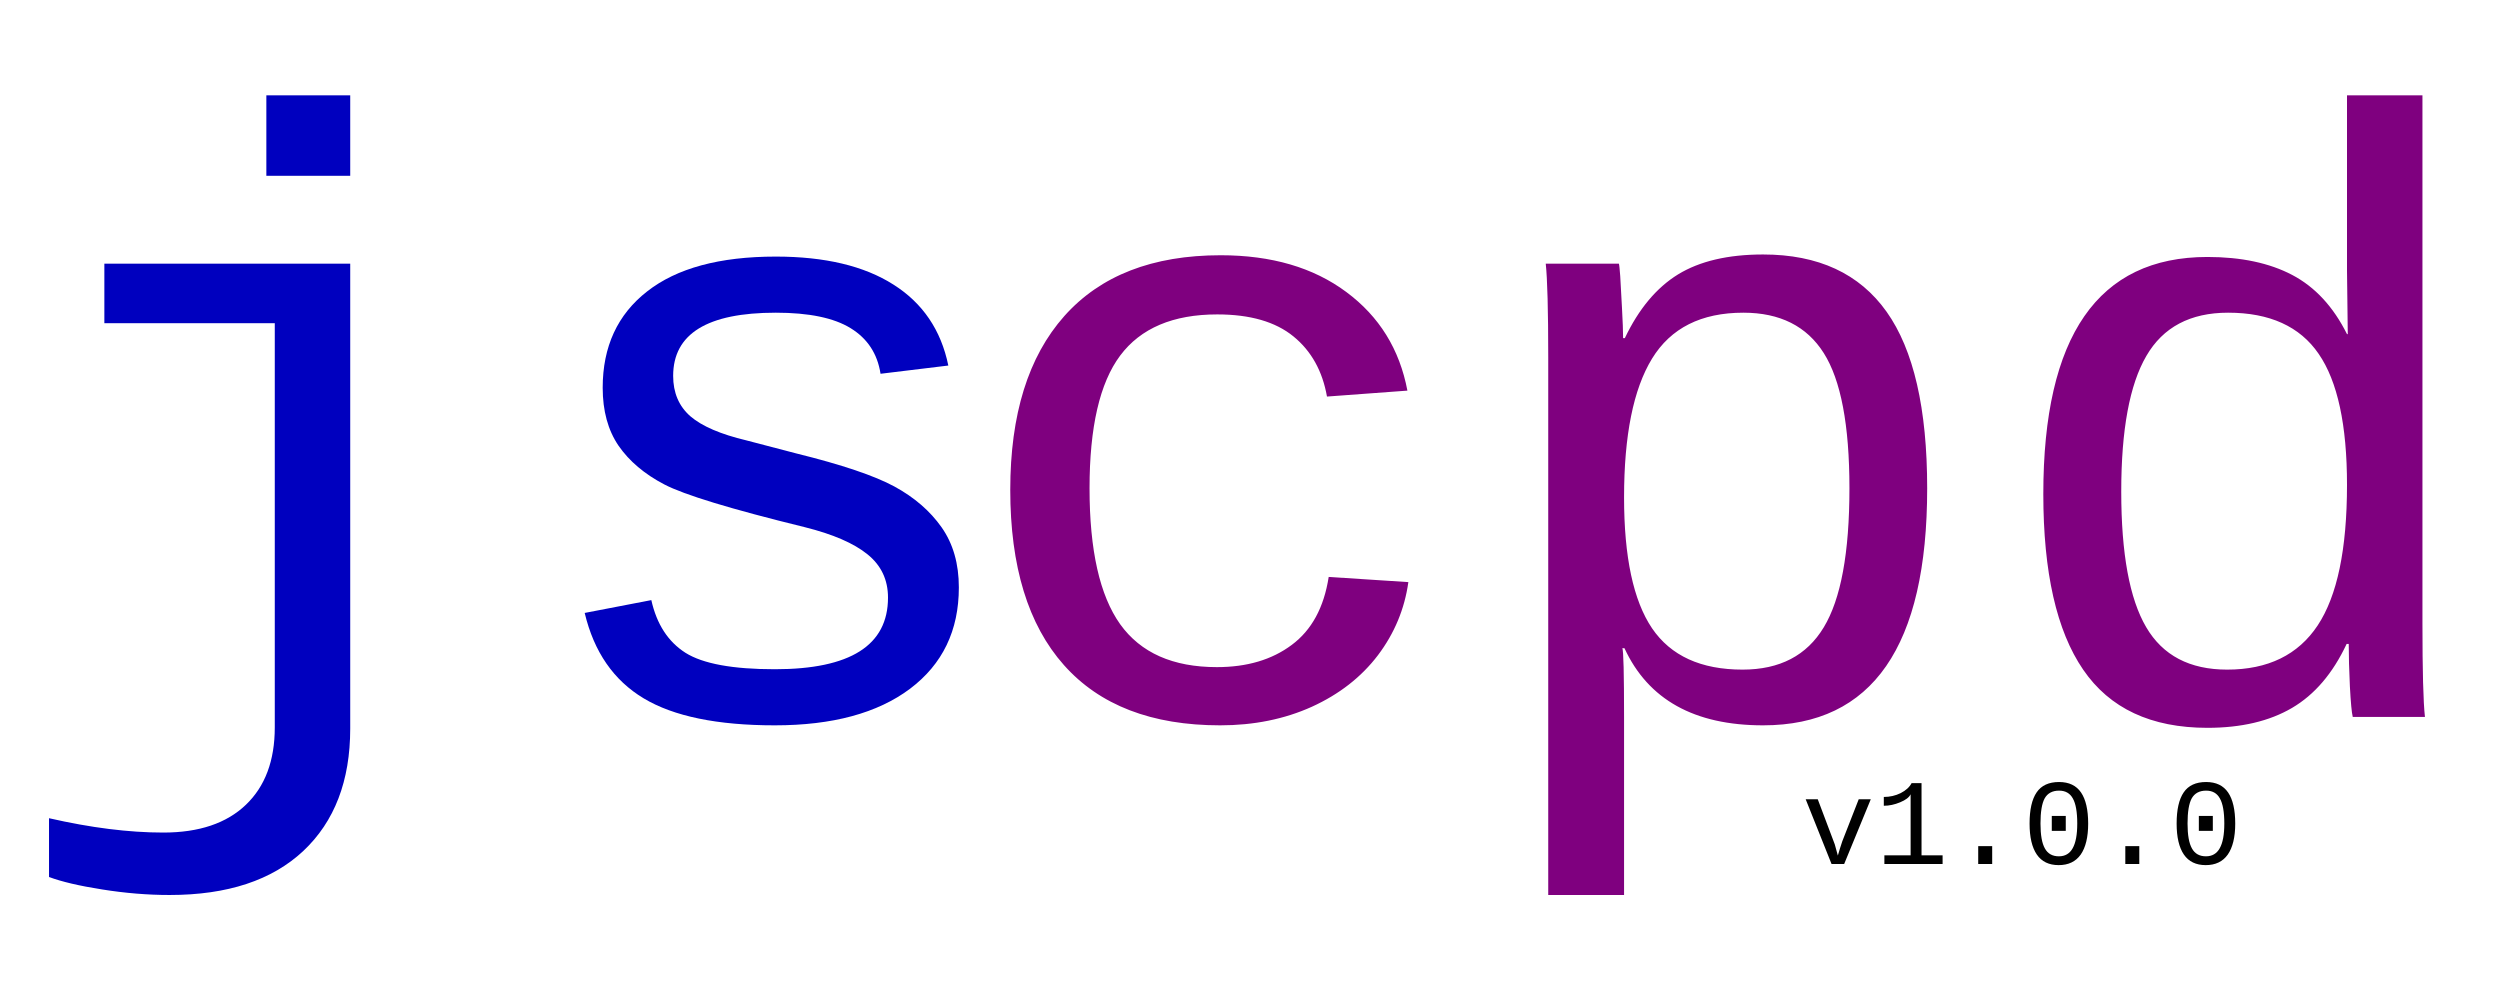
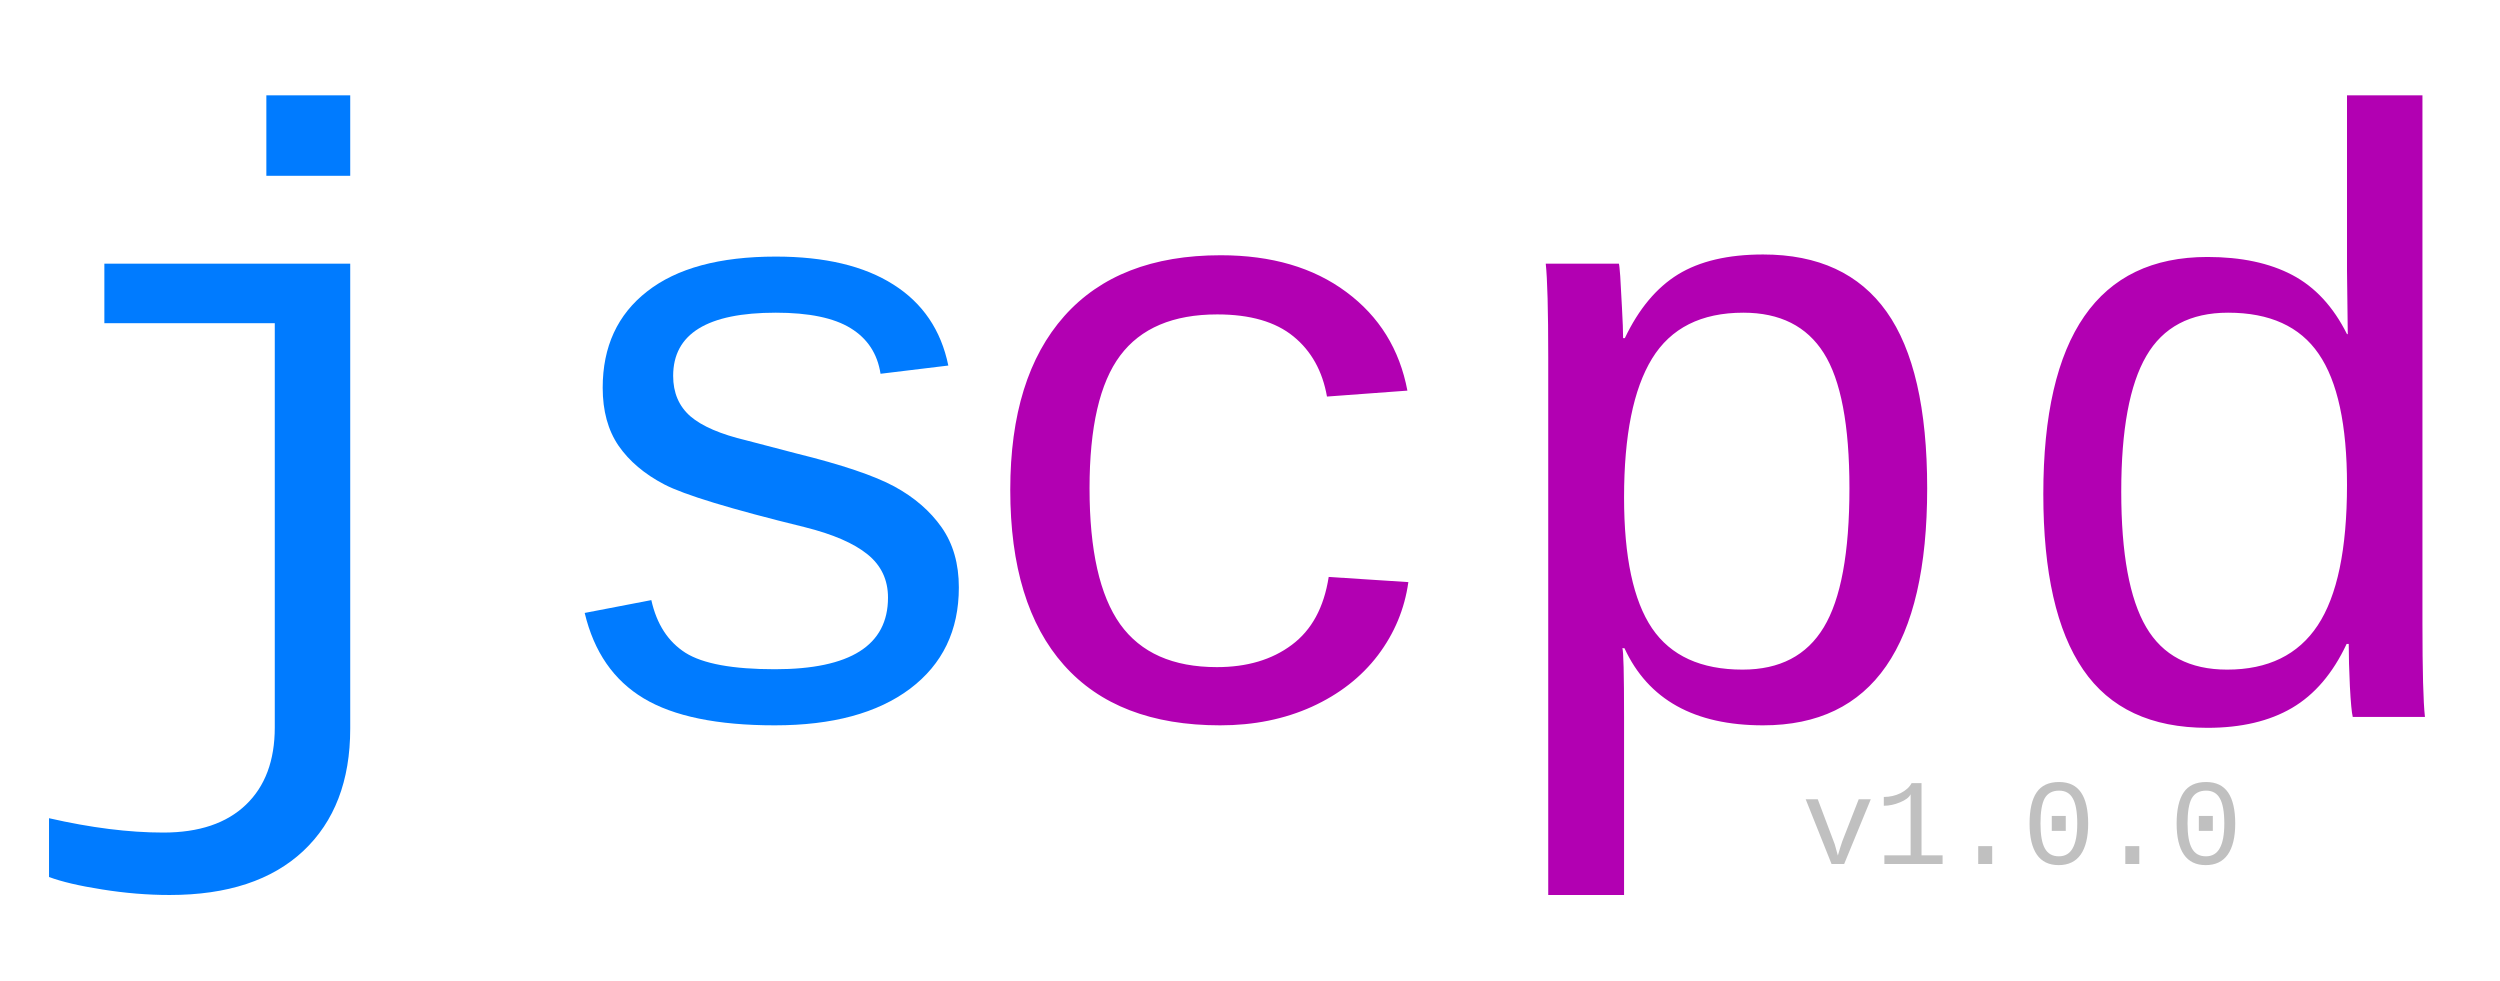
<svg xmlns="http://www.w3.org/2000/svg" width="204" height="80">
  <g>
    <g id="svg_5">
-       <text font-weight="normal" xml:space="preserve" text-anchor="start" font-family="'Courier New', Courier, monospace" font-size="70" id="svg_1" y="58.5" x="0" stroke-width="0" stroke="#000" fill="#0000bf">js</text>
-       <text font-weight="normal" xml:space="preserve" text-anchor="start" font-family="'Courier New', Courier, monospace" font-size="70" id="svg_3" y="58.5" x="78" stroke-width="0" stroke="#000" fill="#7f007f">cpd</text>
-       <text xml:space="preserve" text-anchor="start" font-family="'Courier New', Courier, monospace" font-size="10" id="version" y="70.5" x="147" stroke-width="0" stroke="#000" fill="#000000">v1.0.0</text>
+       <text font-weight="normal" xml:space="preserve" text-anchor="start" font-family="'Courier New', Courier, monospace" font-size="70" id="svg_1" y="58.5" x="0" stroke-width="0" stroke="#000" fill="#007bff">js</text>
+       <text font-weight="normal" xml:space="preserve" text-anchor="start" font-family="'Courier New', Courier, monospace" font-size="70" id="svg_3" y="58.5" x="78" stroke-width="0" stroke="#000" fill="#B200B2">cpd</text>
+       <text xml:space="preserve" text-anchor="start" font-family="'Courier New', Courier, monospace" font-size="10" id="version" y="70.5" x="147" stroke-width="0" stroke="#000" fill="#c0c0c0">v1.0.0</text>
    </g>
  </g>
</svg>
